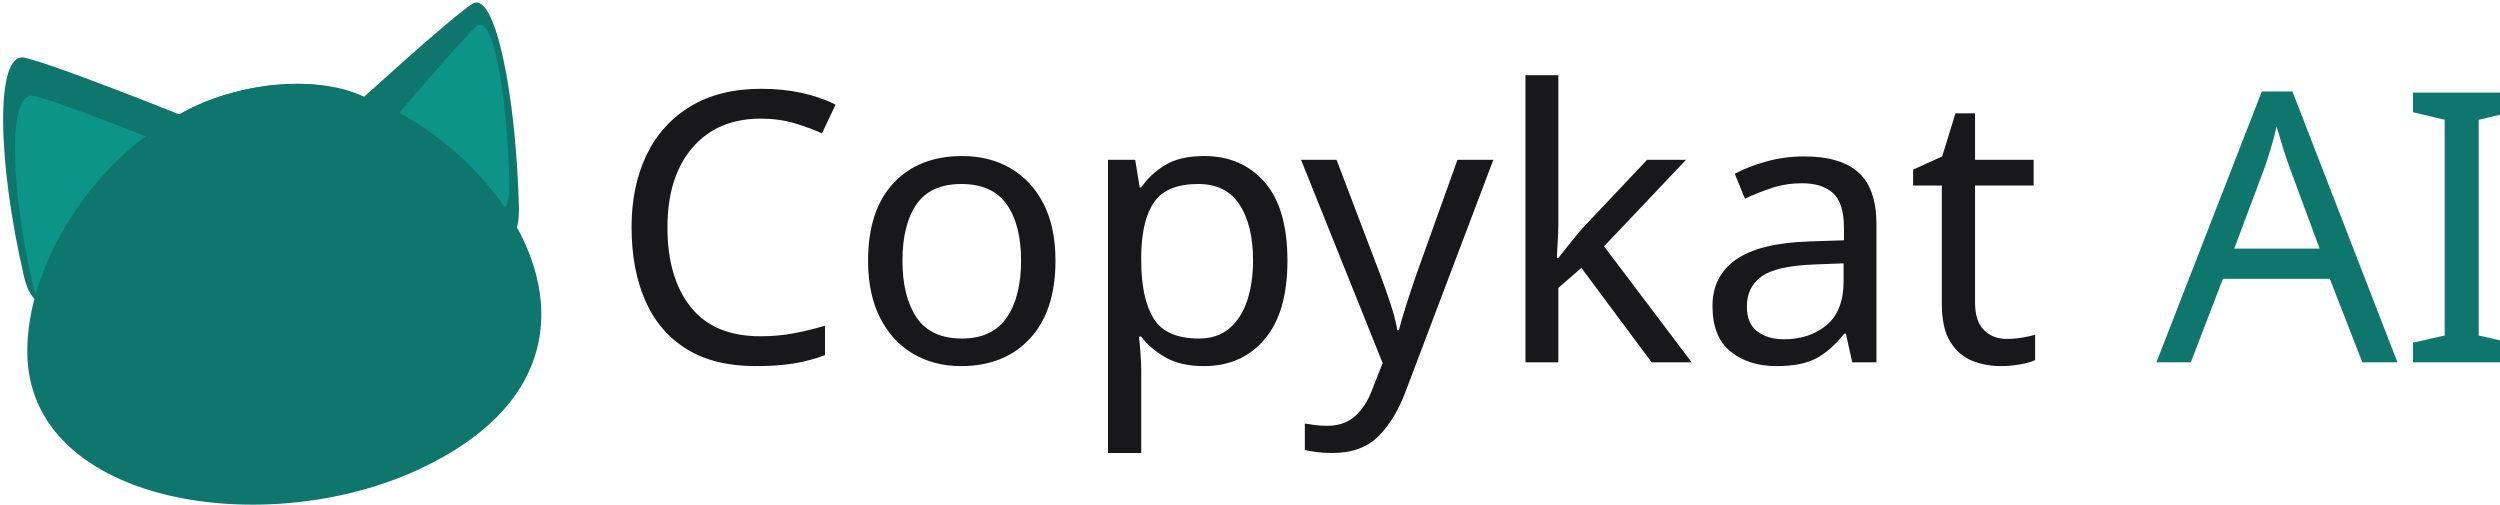
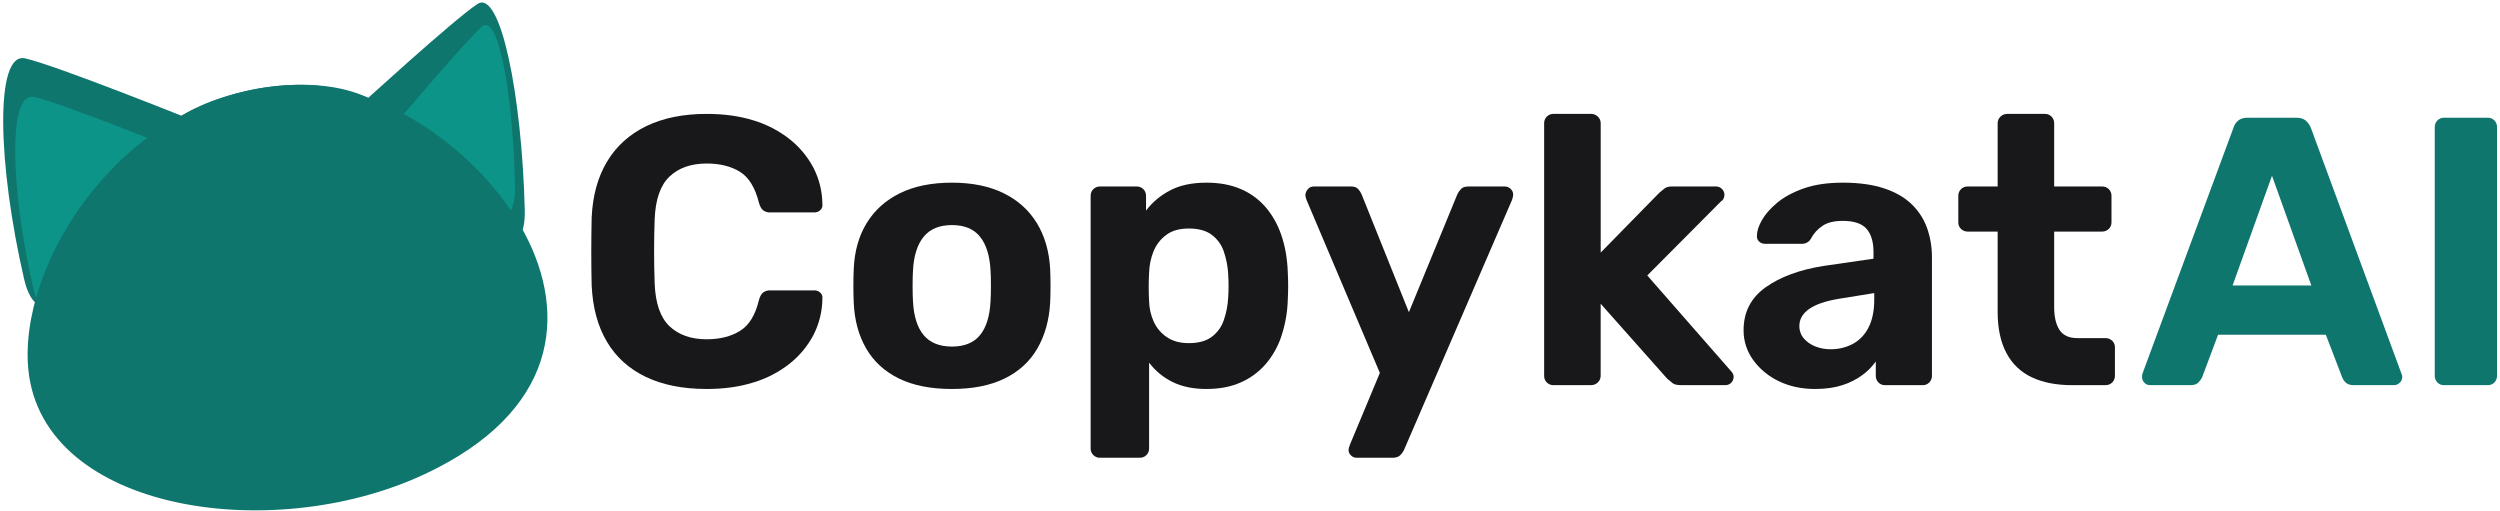
- <svg xmlns="http://www.w3.org/2000/svg" version="1.1" id="Layer_1" x="0px" y="0px" viewBox="0 0 2646.8 534.4" style="enable-background:new 0 0 2646.8 534.4;" xml:space="preserve">
-   <style type="text/css">
- 	.st0{fill-rule:evenodd;clip-rule:evenodd;fill:#0F766E;}
- 	.st1{fill-rule:evenodd;clip-rule:evenodd;fill:#0D9488;}
- 	.st2{fill-rule:evenodd;clip-rule:evenodd;fill:none;}
- 	.st3{fill:#18181B;}
- 	.st4{font-family:'Rubik-SemiBold';}
- 	.st5{font-size:400px;}
- 	.st6{fill:#0F766E;}
- </style>
-   <g>
-     <path class="st0" d="M203.6,126.6c0,0-145.5-58.5-177.4-65.5c-32-7-28.7,111.4-0.9,231.3C53.1,412.3,203.6,126.6,203.6,126.6" />
-     <path class="st1" d="M189.7,158.3c0,0-126.3-50.8-154-56.8C7.9,95.4,10.9,198.1,35,302.2C59.1,406.3,189.7,158.3,189.7,158.3" />
-     <path class="st0" d="M372,114.7c0,0,103.9-95.1,128-110.6c24.1-15.5,46.4,95.9,49.4,215.5C552.5,339.3,372,114.7,372,114.7" />
-     <path class="st1" d="M413.5,130.3c0,0,74-87.5,91.1-102.5c17.1-15,32.7,72.1,34.6,167.9S413.5,130.3,413.5,130.3z" />
-     <path class="st0" d="M315.1,88.8c172.6,0.1,408.2,277.5,129.1,407.8C281.7,572.5,36.4,534,29.1,379.4   C23.5,261.3,142.6,88.7,315.1,88.8z" />
-     <path class="st0" d="M384.6,102.1c0.9,6.1-26.8,88.3,32.8,223c-33.1,37.2-35.4,19.1-56,14.3c-13-64-30.4-147-171.4-218.3   C239.4,91.1,329.7,76.1,384.6,102.1z" />
-     <path class="st0" d="M395.9,354.6c-0.1-1.4,1-2.7,2.5-2.7c1.4-0.1,2.7,1,2.8,2.4c0,0.2,2.7,26.5,0.3,31.8   c-4.8,10.7-13.8,18-24.1,21.9c-6.2,2.4-12.8,3.5-19.4,3.4c-6.6-0.1-13-1.3-18.7-3.8l-0.2-0.1c-8.2-3.6-14.8-9.7-18.1-18.1   c-0.5-1.3,0.2-2.8,1.5-3.4c1.3-0.5,2.9,0.2,3.4,1.5c2.7,7.1,8.4,12.2,15.3,15.2l0.1,0.1c5,2.2,10.8,3.3,16.6,3.4   c5.9,0.1,11.9-1,17.5-3.1c9.1-3.4,17-9.8,21.1-19.2C398.5,379.8,395.9,354.8,395.9,354.6" />
-     <path class="st0" d="M397.8,385.2c-0.4-1.3,0.4-2.7,1.8-3.1c1.3-0.4,2.8,0.4,3.2,1.8c1.7,6.1,6.1,10.1,11.5,12   c3.5,1.2,7.4,1.5,11.3,0.9c4-0.6,7.9-2.3,11.4-4.8c7-5.2,12.3-14.3,12.7-27.7c0.1-1.4,1.2-2.5,2.6-2.5c1.4,0.1,2.5,1.2,2.5,2.6   c-0.4,15.2-6.6,25.7-14.8,31.7c-4.2,3.1-9,5-13.7,5.8c-4.8,0.8-9.6,0.4-13.9-1.1C405.7,398.2,400,393,397.8,385.2" />
-     <path class="st0" d="M389.8,323.7c0,0-41.9,8.9-25.8,24.9c16.1,16,32,19.6,43.4,9C418.8,347,438.9,314.8,389.8,323.7" />
-     <path class="st0" d="M366.3,332.8c-5.8,4-8.9,9.3-2.3,15.8c16.1,16,32,19.6,43.4,9c8-7.5,20.2-25.4,10-32.5   c2.1,11.3-7.2,26.6-26.7,25C369.2,348.3,366.1,338.8,366.3,332.8" />
-     <path class="st0" d="M86.8,365.7c-2.1-0.2-3.8-2.1-3.5-4.3c0.2-2.1,2.2-3.7,4.3-3.4l50.4,5.6c2.1,0.2,3.8,2.1,3.5,4.3   c-0.2,2.1-2.2,3.7-4.3,3.4L86.8,365.7z" />
-     <path class="st0" d="M85.5,403.1c-2.2,0.2-4.1-1.5-4.2-3.6c-0.2-2.1,1.5-4,3.7-4.1l50.7-3.1c2.2-0.2,4.1,1.5,4.2,3.6   c0.2,2.1-1.5,4-3.7,4.1L85.5,403.1z" />
-     <path class="st0" d="M96.6,439.7c-1.9,1-2.7,3.3-1.7,5.3c1,1.9,3.4,2.6,5.3,1.7l45-23.2c1.9-1,2.7-3.3,1.7-5.3   c-1-1.9-3.4-2.6-5.3-1.7L96.6,439.7" />
-     <path class="st0" d="M254.4,329.1c19.7,31.1,48.5-6.8,33.9-34c-10.8-20.2-30.9-12.6-37.5,4C247.5,307.6,247.6,318.4,254.4,329.1z" />
-     <path class="st0" d="M265.1,293.5c3.2-0.1,5.8,2,5.8,4.7c0.1,2.6-2.5,4.7-5.7,4.8c-3.2,0.1-5.8-2-5.8-4.7   C259.3,295.7,261.8,293.6,265.1,293.5z" />
-     <path class="st0" d="M258.2,228.6c0,0-33.2,29.1-28.8,36.2c4.3,7.1,51.1-10.7,57.4-24.8C293.1,225.9,274,219.1,258.2,228.6" />
-     <path class="st0" d="M456.4,294.4c25.9,26.3,46-16.6,25.9-40.2c-14.9-17.5-32.8-6-35.8,11.6C445.1,274.9,447.5,285.4,456.4,294.4" />
-     <path class="st0" d="M459.3,257.5c3.1-0.7,6.2,0.8,6.7,3.3c0.6,2.5-1.5,5.2-4.6,5.8c-3.1,0.7-6.2-0.8-6.7-3.3   C454.1,260.8,456.2,258.2,459.3,257.5z" />
-     <path class="st0" d="M450.6,189.8c0,0,41.5,15.6,40,23.7s-51.6,7.9-62.6-3.1C417.1,199.4,432.4,186.4,450.6,189.8z" />
+ <svg xmlns="http://www.w3.org/2000/svg" viewBox="0 0 2617.35 534.4">
+   <path d="M203.6,126.6S58.1,68.1,26.2,61.1s-28.7,111.4-.9,231.3S203.6,126.6,203.6,126.6" style="fill:#0f766e;fill-rule:evenodd" />
+   <path d="M189.7,158.3s-126.3-50.8-154-56.8S10.9,198.1,35,302.2,189.7,158.3,189.7,158.3" style="fill:#0d9488;fill-rule:evenodd" />
+   <path d="M372,114.7S475.9,19.6,500,4.1s46.4,95.9,49.4,215.5S372,114.7,372,114.7" style="fill:#0f766e;fill-rule:evenodd" />
+   <path d="M413.5,130.3s74-87.5,91.1-102.5,32.7,72.1,34.6,167.9S413.5,130.3,413.5,130.3Z" style="fill:#0d9488;fill-rule:evenodd" />
+   <path d="M315.1,88.8c172.6.1,408.2,277.5,129.1,407.8C281.7,572.5,36.4,534,29.1,379.4,23.5,261.3,142.6,88.7,315.1,88.8Z" style="fill:#0f766e;fill-rule:evenodd" />
+   <path d="M384.6,102.1c.9,6.1-26.8,88.3,32.8,223-33.1,37.2-35.4,19.1-56,14.3-13-64-30.4-147-171.4-218.3C239.4,91.1,329.7,76.1,384.6,102.1Z" style="fill:#0f766e;fill-rule:evenodd" />
+   <path d="M395.9,354.6a2.52,2.52,0,0,1,2.5-2.7,2.66,2.66,0,0,1,2.8,2.4c0,.2,2.7,26.5.3,31.8-4.8,10.7-13.8,18-24.1,21.9a51.55,51.55,0,0,1-19.4,3.4,48.42,48.42,0,0,1-18.7-3.8l-.2-.1c-8.2-3.6-14.8-9.7-18.1-18.1a2.75,2.75,0,0,1,1.5-3.4,2.71,2.71,0,0,1,3.4,1.5c2.7,7.1,8.4,12.2,15.3,15.2l.1.1a43.56,43.56,0,0,0,16.6,3.4,47.87,47.87,0,0,0,17.5-3.1c9.1-3.4,17-9.8,21.1-19.2,2-4.1-.6-29.1-.6-29.3" style="fill:#0f766e;fill-rule:evenodd" />
+   <path d="M397.8,385.2a2.51,2.51,0,0,1,1.8-3.1,2.61,2.61,0,0,1,3.2,1.8,17.55,17.55,0,0,0,11.5,12,23.79,23.79,0,0,0,11.3.9A26.58,26.58,0,0,0,437,392c7-5.2,12.3-14.3,12.7-27.7a2.55,2.55,0,0,1,5.1.1c-.4,15.2-6.6,25.7-14.8,31.7a32.32,32.32,0,0,1-13.7,5.8,28.22,28.22,0,0,1-13.9-1.1,23.52,23.52,0,0,1-14.6-15.6" style="fill:#0f766e;fill-rule:evenodd" />
+   <path d="M389.8,323.7s-41.9,8.9-25.8,24.9,32,19.6,43.4,9,31.5-42.8-17.6-33.9" style="fill:#0f766e;fill-rule:evenodd" />
+   <path d="M366.3,332.8c-5.8,4-8.9,9.3-2.3,15.8,16.1,16,32,19.6,43.4,9,8-7.5,20.2-25.4,10-32.5,2.1,11.3-7.2,26.6-26.7,25-21.5-1.8-24.6-11.3-24.4-17.3" style="fill:#0f766e;fill-rule:evenodd" />
+   <path d="M86.8,365.7a3.87,3.87,0,1,1,.8-7.7l50.4,5.6a3.87,3.87,0,1,1-.8,7.7Z" style="fill:#0f766e;fill-rule:evenodd" />
+   <path d="M85.5,403.1a3.86,3.86,0,1,1-.5-7.7l50.7-3.1a3.86,3.86,0,1,1,.5,7.7Z" style="fill:#0f766e;fill-rule:evenodd" />
+   <path d="M96.6,439.7a3.94,3.94,0,0,0-1.7,5.3,4.06,4.06,0,0,0,5.3,1.7l45-23.2a3.94,3.94,0,0,0,1.7-5.3,4.06,4.06,0,0,0-5.3-1.7l-45,23.2" style="fill:#0f766e;fill-rule:evenodd" />
+   <path d="M254.4,329.1c19.7,31.1,48.5-6.8,33.9-34-10.8-20.2-30.9-12.6-37.5,4C247.5,307.6,247.6,318.4,254.4,329.1Z" style="fill:#0f766e;fill-rule:evenodd" />
+   <path d="M265.1,293.5c3.2-.1,5.8,2,5.8,4.7s-2.5,4.7-5.7,4.8-5.8-2-5.8-4.7S261.8,293.6,265.1,293.5Z" style="fill:#0f766e;fill-rule:evenodd" />
+   <path d="M258.2,228.6s-33.2,29.1-28.8,36.2,51.1-10.7,57.4-24.8-12.8-20.9-28.6-11.4" style="fill:#0f766e;fill-rule:evenodd" />
+   <path d="M456.4,294.4c25.9,26.3,46-16.6,25.9-40.2-14.9-17.5-32.8-6-35.8,11.6-1.4,9.1,1,19.6,9.9,28.6" style="fill:#0f766e;fill-rule:evenodd" />
+   <path d="M459.3,257.5c3.1-.7,6.2.8,6.7,3.3s-1.5,5.2-4.6,5.8-6.2-.8-6.7-3.3S456.2,258.2,459.3,257.5Z" style="fill:#0f766e;fill-rule:evenodd" />
+   <path d="M450.6,189.8s41.5,15.6,40,23.7-51.6,7.9-62.6-3.1S432.4,186.4,450.6,189.8Z" style="fill:#0f766e;fill-rule:evenodd" />
+   <rect x="644.2" y="99.6" width="2076.2" height="337.7" style="fill:none" />
+   <g style="isolation:isolate">
+     <g style="isolation:isolate">
+       <path d="M739.84,407.24q-37.2,0-63.6-12.6t-40.8-36.8q-14.4-24.19-16-59-.41-16.39-.4-35.2t.4-36q1.59-34.39,16.2-58.6t41-37q26.4-12.79,63.2-12.8,27.2,0,49,6.8a114.53,114.53,0,0,1,37.8,19.6,94.29,94.29,0,0,1,25,30A85.17,85.17,0,0,1,861,214a6.75,6.75,0,0,1-2.2,6,8.84,8.84,0,0,1-6.2,2.4h-46a12,12,0,0,1-7.6-2.2q-2.81-2.19-4.4-7.8-6-24-20-32.6t-34.8-8.6q-24.4,0-38.8,13.6t-15.6,44.8q-1.2,32.81,0,67.2,1.2,31.2,15.6,44.8t38.8,13.6q20.79,0,35-8.8t19.8-32.4q1.59-5.6,4.4-7.8a12,12,0,0,1,7.6-2.2h46a8.84,8.84,0,0,1,6.2,2.4,6.75,6.75,0,0,1,2.2,6,85.11,85.11,0,0,1-9.4,38.4,94.07,94.07,0,0,1-25,30,114.15,114.15,0,0,1-37.8,19.6Q767,407.24,739.84,407.24Z" style="fill:#18181b" />
+       <path d="M996.64,407.24q-33.21,0-55.6-11t-34.21-31.4q-11.79-20.4-13-47.6-.39-8-.39-18.2t.39-17.8q1.21-27.6,13.61-47.8t34.8-31.2q22.39-11,54.4-11,31.59,0,54,11t34.8,31.2q12.39,20.2,14,47.8.39,7.61.39,17.8t-.39,18.2q-1.61,27.21-13.4,47.6t-34.21,31.4Q1029.44,407.24,996.64,407.24Zm0-44.4q19.59,0,29.4-12t11-35.6q.39-6,.4-16t-.4-16q-1.2-23.19-11-35.4t-29.4-12.2q-19.6,0-29.6,12.2t-11.21,35.4q-.39,6-.39,16t.39,16Q957,338.85,967,350.84T996.64,362.84Z" style="fill:#18181b" />
+       <path d="M1151.83,479.24a9.59,9.59,0,0,1-10-10v-264a9.59,9.59,0,0,1,10-10h38a9.58,9.58,0,0,1,10,10v15.2a74.5,74.5,0,0,1,25-21q15.4-8.19,38.21-8.2,20.39,0,35.79,6.6a70.89,70.89,0,0,1,26,18.8,89,89,0,0,1,16.6,29.4q6,17.21,6.8,38.8.4,7.61.4,14.4t-.4,14.8a133.3,133.3,0,0,1-6.6,37.6,86.56,86.56,0,0,1-16.59,29.6,73.82,73.82,0,0,1-26.21,19.2q-15.39,6.8-35.79,6.8-20.8,0-35.61-7.4a67.88,67.88,0,0,1-24.39-20.2v89.6a9.61,9.61,0,0,1-10,10Zm92.8-120q15.21,0,24-6.6a36.2,36.2,0,0,0,12.6-17.4,86.79,86.79,0,0,0,4.6-23.6,190,190,0,0,0,0-24.8,86.87,86.87,0,0,0-4.6-23.6,36.2,36.2,0,0,0-12.6-17.4q-8.79-6.6-24-6.6-14.79,0-23.8,6.8a40,40,0,0,0-13.2,17.2,65,65,0,0,0-4.59,22.4q-.4,7.2-.41,14.8t.41,15.2a55.51,55.51,0,0,0,4.79,21,38.88,38.88,0,0,0,13.6,16.2Q1230.64,359.25,1244.63,359.24Z" style="fill:#18181b" />
+       <path d="M1420.23,479.24a8.37,8.37,0,0,1-5.8-2.4,7.84,7.84,0,0,1-2.6-6,8.81,8.81,0,0,1,.4-2.2c.27-.94.67-2.07,1.2-3.4l31.2-74.8-76.8-181.2a15.61,15.61,0,0,1-1.2-5.2,10.67,10.67,0,0,1,2.8-6.2,7.84,7.84,0,0,1,6-2.6h39.2q4.8,0,7.2,2.6a19.28,19.28,0,0,1,3.6,5.4l49.6,123.6,50.8-123.6a21.49,21.49,0,0,1,4-5.6c1.6-1.6,4.14-2.4,7.6-2.4h38a8.47,8.47,0,0,1,6.2,2.6,8,8,0,0,1,2.6,5.8,19.14,19.14,0,0,1-1.2,5.6l-113.2,262a19.11,19.11,0,0,1-4.2,5.6q-2.6,2.4-7.8,2.4Z" style="fill:#18181b" />
+       <path d="M1626.63,403.24a9.59,9.59,0,0,1-10-10v-264a9.59,9.59,0,0,1,10-10h39.2a10,10,0,0,1,7,2.8,9.42,9.42,0,0,1,3,7.2v135.2L1737,202q3.2-2.79,5.8-4.8t8.2-2h45.6a8.88,8.88,0,0,1,8.8,8.8,9.87,9.87,0,0,1-.8,3.6,6.52,6.52,0,0,1-2.8,3.2l-77.2,77.6,87.2,99.6q3.2,3.21,3.2,6.4a8.82,8.82,0,0,1-2.4,6.2,8.26,8.26,0,0,1-6.4,2.6h-46.4c-4,0-6.87-.66-8.6-2s-3.67-2.93-5.8-4.8l-69.6-78.4v75.2a9.39,9.39,0,0,1-3,7.2,9.92,9.92,0,0,1-7,2.8Z" style="fill:#18181b" />
+       <path d="M1900.23,407.24q-21.2,0-38-8.2a69.75,69.75,0,0,1-26.8-22.2,52.39,52.39,0,0,1-10-31.2q0-28.39,23-44.8t60.6-22.4l52.4-7.6v-7.2q0-15.6-7.2-24t-25.2-8.4q-13.2,0-21,5.2a36.34,36.34,0,0,0-12.2,13.6,10.52,10.52,0,0,1-9.6,5.2h-38a8.77,8.77,0,0,1-6.8-2.6,7.5,7.5,0,0,1-2-6.2q0-6.8,5.2-16t16-18.2q10.8-9,27.8-15t41-6q25.2,0,43.2,6t29,16.8a64.87,64.87,0,0,1,16,25,91.61,91.61,0,0,1,5,30.6v123.6a9.71,9.71,0,0,1-2.8,7.2,9.25,9.25,0,0,1-6.8,2.8h-39.6a9.25,9.25,0,0,1-6.8-2.8,9.71,9.71,0,0,1-2.8-7.2v-14.8a61.1,61.1,0,0,1-14,14.2,72.1,72.1,0,0,1-21,10.6Q1916.64,407.23,1900.23,407.24Zm16-41.6a48.9,48.9,0,0,0,23.6-5.6,39.41,39.41,0,0,0,16.4-17.2q6-11.59,6-29.2v-6.8l-37.2,6q-21.19,3.6-31.2,10.8t-10,17.6a19.36,19.36,0,0,0,4.6,13,30.5,30.5,0,0,0,12,8.4A41.64,41.64,0,0,0,1916.23,365.64Z" style="fill:#18181b" />
+       <path d="M2169.43,403.24q-24.81,0-42.2-8.2a57,57,0,0,1-26.6-25.4q-9.21-17.19-9.2-43.2v-84h-31.2a9.71,9.71,0,0,1-7.2-2.8,9.23,9.23,0,0,1-2.8-6.8v-27.6a9.59,9.59,0,0,1,10-10h31.2v-66a9.42,9.42,0,0,1,3-7.2,10,10,0,0,1,7-2.8H2141a9.3,9.3,0,0,1,6.8,2.8,9.78,9.78,0,0,1,2.8,7.2v66h50a9.59,9.59,0,0,1,10,10v27.6a9.27,9.27,0,0,1-2.8,6.8,9.74,9.74,0,0,1-7.2,2.8h-50v79.2q0,15.21,5.6,23.8T2175,354h29.2a9.78,9.78,0,0,1,7.2,2.8,9.3,9.3,0,0,1,2.8,6.8v29.6a9.59,9.59,0,0,1-10,10Z" style="fill:#18181b" />
+     </g>
+     <g style="isolation:isolate">
+       <path d="M2251,403.24a7.8,7.8,0,0,1-6-2.6,8.33,8.33,0,0,1-2.4-5.8,14.74,14.74,0,0,1,.4-3.6l95.2-257.2a15.51,15.51,0,0,1,4.8-7.6q3.6-3.19,10-3.2h51.2q6.39,0,10,3.2a18.6,18.6,0,0,1,5.2,7.6l94.8,257.2a8,8,0,0,1-1.8,9.4,8.45,8.45,0,0,1-6.2,2.6h-42q-5.61,0-8.4-2.8a14,14,0,0,1-3.6-5.2l-17.2-44.8h-112.8l-16.8,44.8a23.08,23.08,0,0,1-3.8,5.2c-1.74,1.87-4.6,2.8-8.6,2.8Zm86.4-104.4h82.4L2378.64,184Z" style="fill:#0f766e" />
+       <path d="M2558.64,403.24a9.23,9.23,0,0,1-6.8-2.8,9.71,9.71,0,0,1-2.8-7.2v-260a9.74,9.74,0,0,1,2.8-7.2,9.27,9.27,0,0,1,6.8-2.8h46a9.3,9.3,0,0,1,6.8,2.8,9.78,9.78,0,0,1,2.8,7.2v260a9.75,9.75,0,0,1-2.8,7.2,9.26,9.26,0,0,1-6.8,2.8Z" style="fill:#0f766e" />
+     </g>
  </g>
-   <rect x="644.2" y="99.6" class="st2" width="2076.2" height="337.7" />
-   <text transform="matrix(1 0 0 1 644.238 383.6048)">
-     <tspan x="0" y="0" class="st3 st4 st5">Copykat</tspan>
-     <tspan x="1638.8" y="0" class="st6 st4 st5">AI</tspan>
-   </text>
</svg>
